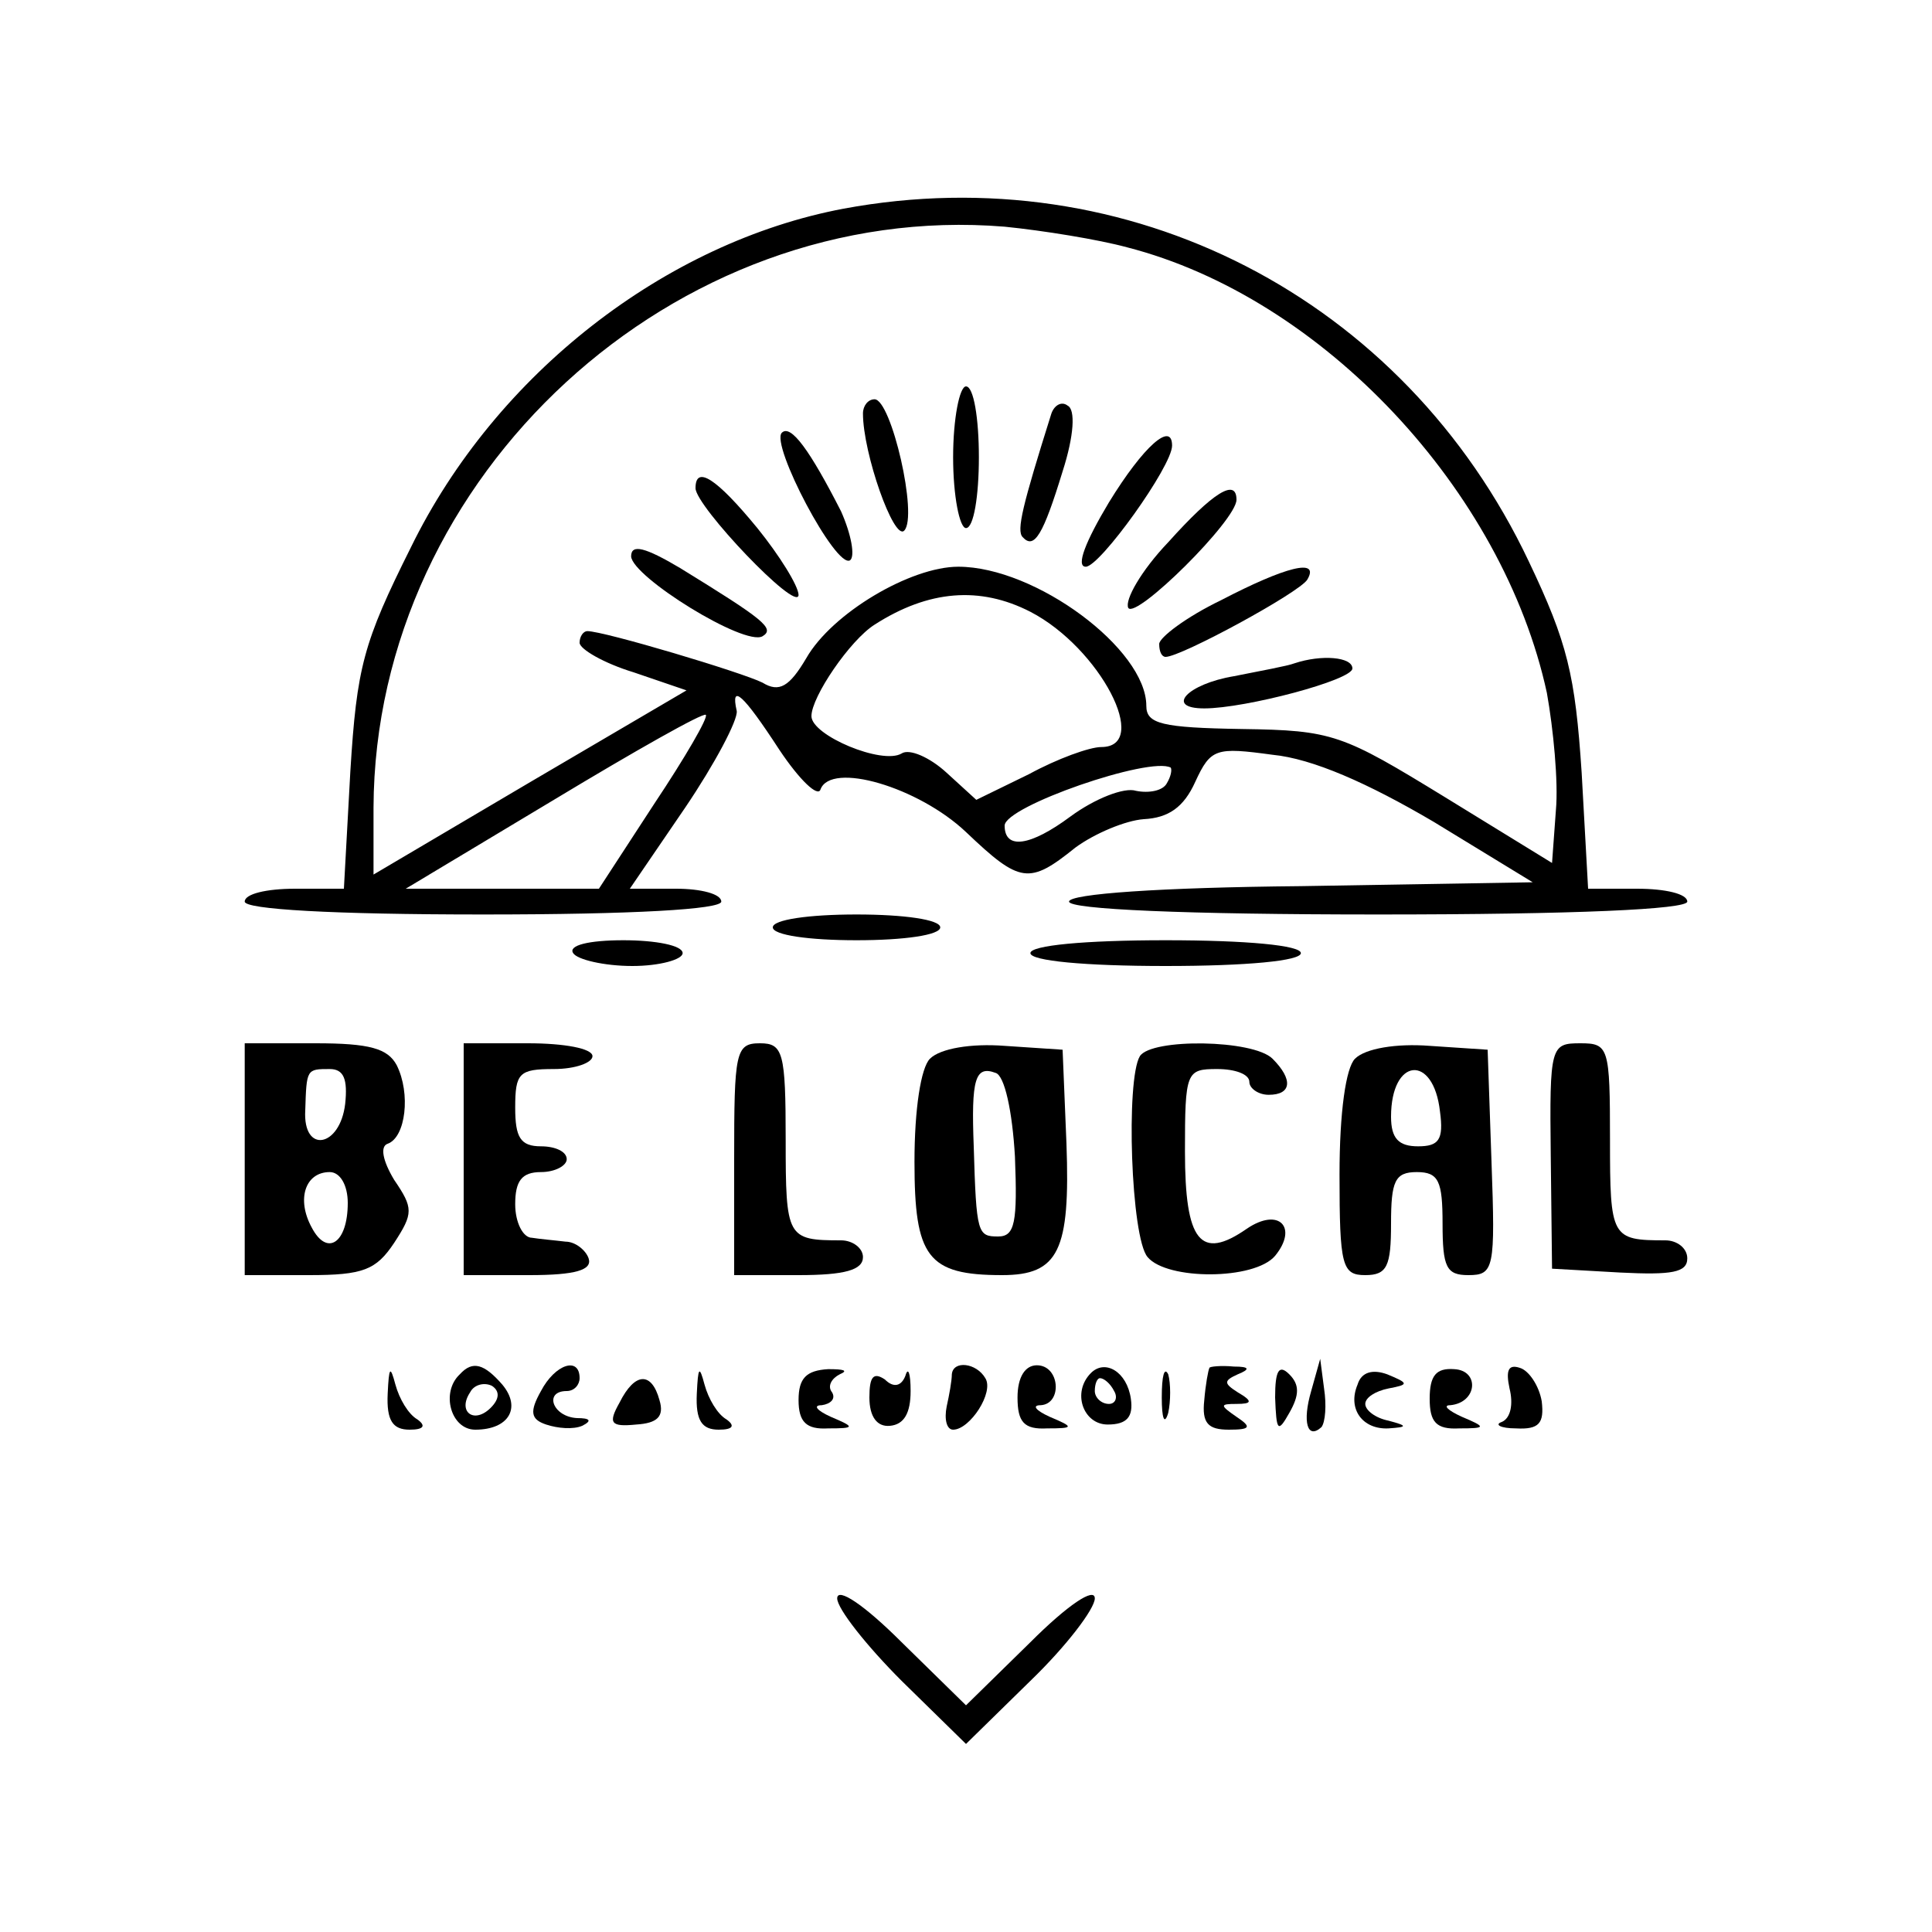
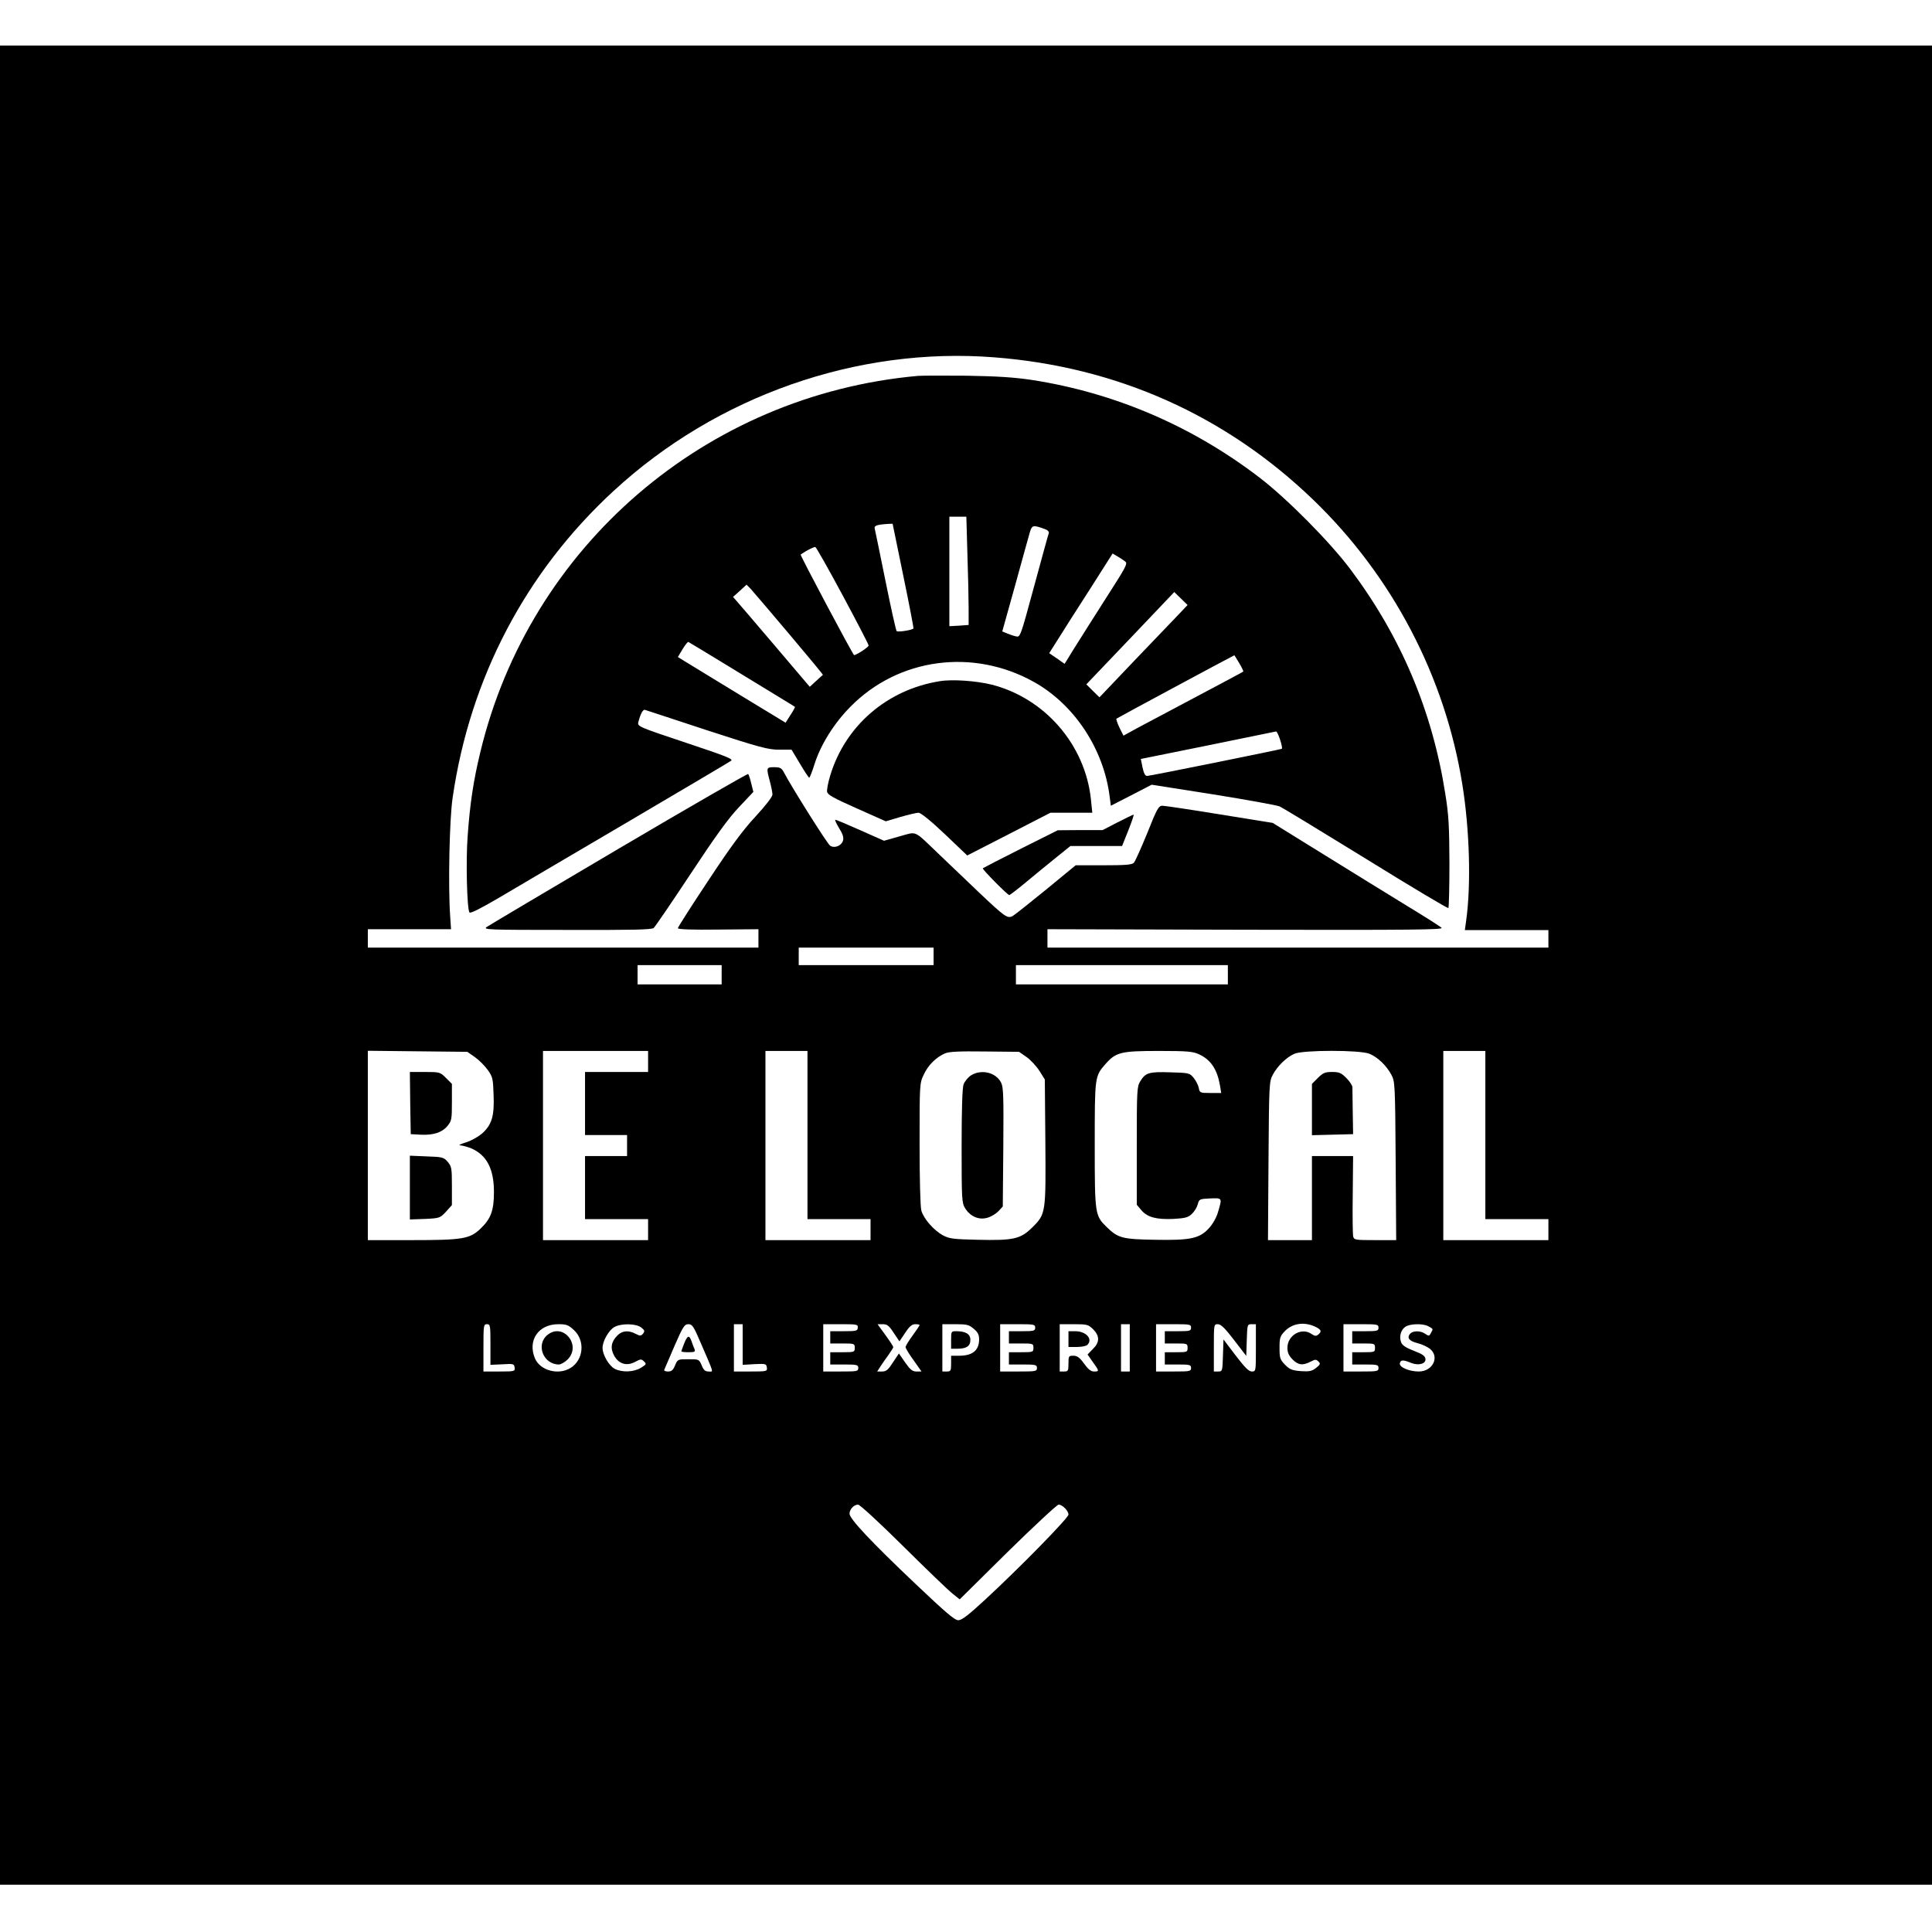
- <svg xmlns="http://www.w3.org/2000/svg" version="1.0" width="150pt" height="150pt" viewBox="0 0 150 150" preserveAspectRatio="xMidYMid meet">
-   <g transform="translate(0,150) scale(0.1,-0.1)" fill="#000000" stroke="none">
-     <path d="M655 1338 c-138 -26 -270 -128 -336 -263 -37 -74 -42 -93 -47 -174 l-5 -91 -38 0 c-22 0 -39 -4 -39 -10 0 -6 68 -10 185 -10 117 0 185 4 185 10 0 6 -16 10 -35 10 l-36 0 43 63 c23 34 41 68 40 75 -5 22 5 13 33 -30 16 -24 30 -37 32 -31 8 22 76 2 113 -33 42 -40 49 -41 85 -12 15 11 39 21 53 22 19 1 31 9 40 29 12 26 16 27 60 21 31 -3 74 -22 125 -52 l77 -47 -180 -3 c-109 -1 -180 -6 -180 -12 0 -6 90 -10 240 -10 153 0 240 4 240 10 0 6 -17 10 -39 10 l-38 0 -5 90 c-5 76 -11 101 -41 164 -97 205 -311 315 -532 274z m220 -30 c152 -39 292 -189 326 -346 5 -28 9 -69 7 -91 l-3 -41 -83 51 c-80 49 -87 52 -158 53 -62 1 -74 4 -74 18 0 44 -86 108 -146 108 -37 0 -98 -36 -118 -71 -13 -22 -21 -27 -34 -19 -16 8 -123 40 -136 40 -3 0 -6 -4 -6 -9 0 -5 19 -16 42 -23 l41 -14 -121 -71 -122 -72 0 52 c1 258 234 472 490 451 30 -3 73 -10 95 -16z m-75 -283 c54 -28 94 -105 55 -105 -9 0 -34 -9 -56 -21 l-41 -20 -23 21 c-13 12 -29 19 -35 15 -15 -9 -70 14 -70 29 0 15 30 59 49 71 42 27 82 30 121 10z m-292 -149 l-43 -66 -75 0 -75 0 115 69 c63 38 116 68 118 66 2 -2 -16 -33 -40 -69z m398 16 c-3 -6 -14 -8 -24 -6 -9 3 -32 -6 -51 -20 -31 -23 -51 -26 -51 -7 0 15 113 54 129 45 1 -2 0 -7 -3 -12z" />
-     <path d="M740 1145 c0 -30 5 -55 10 -55 6 0 10 25 10 55 0 30 -4 55 -10 55 -5 0 -10 -25 -10 -55z" />
-     <path d="M670 1179 c0 -31 24 -99 32 -91 11 11 -10 102 -23 102 -5 0 -9 -5 -9 -11z" />
-     <path d="M816 1178 c-22 -70 -27 -90 -22 -95 9 -10 16 2 31 51 9 28 10 48 4 51 -5 4 -11 0 -13 -7z" />
-     <path d="M607 1164 c-9 -9 42 -106 53 -99 4 3 1 20 -7 38 -24 47 -39 68 -46 61z" />
-     <path d="M861 1110 c-18 -30 -26 -50 -18 -50 11 0 67 78 67 94 0 19 -22 0 -49 -44z" />
-     <path d="M540 1121 c0 -14 79 -97 80 -83 0 7 -15 31 -32 52 -32 39 -48 49 -48 31z" />
-     <path d="M907 1079 c-21 -22 -34 -45 -31 -51 6 -9 84 68 84 84 0 17 -18 6 -53 -33z" />
-     <path d="M490 1068 c1 -16 88 -70 102 -62 10 6 1 13 -64 53 -27 16 -38 19 -38 9z" />
-     <path d="M948 1034 c-27 -13 -48 -29 -48 -34 0 -6 2 -10 5 -10 12 0 104 50 110 60 10 17 -17 10 -67 -16z" />
-     <path d="M1005 985 c-5 -2 -27 -6 -47 -10 -36 -6 -54 -25 -23 -25 32 0 115 22 115 31 0 9 -24 11 -45 4z" />
-     <path d="M600 780 c0 -6 28 -10 65 -10 37 0 65 4 65 10 0 6 -28 10 -65 10 -37 0 -65 -4 -65 -10z" />
-     <path d="M445 760 c3 -5 24 -10 46 -10 21 0 39 5 39 10 0 6 -21 10 -46 10 -27 0 -43 -4 -39 -10z" />
-     <path d="M800 760 c0 -6 42 -10 105 -10 63 0 105 4 105 10 0 6 -42 10 -105 10 -63 0 -105 -4 -105 -10z" />
-     <path d="M190 600 l0 -90 50 0 c42 0 52 4 66 25 15 23 15 27 0 49 -9 15 -11 26 -5 28 14 5 18 39 7 61 -7 13 -21 17 -63 17 l-55 0 0 -90z m78 43 c-4 -34 -33 -39 -31 -5 1 32 1 32 19 32 11 0 14 -8 12 -27z m2 -77 c0 -31 -16 -42 -28 -19 -12 22 -5 43 14 43 8 0 14 -10 14 -24z" />
-     <path d="M360 600 l0 -90 51 0 c36 0 49 4 46 13 -2 6 -10 13 -18 13 -8 1 -20 2 -26 3 -7 0 -13 12 -13 26 0 18 5 25 20 25 11 0 20 5 20 10 0 6 -9 10 -20 10 -16 0 -20 7 -20 30 0 27 3 30 30 30 17 0 30 5 30 10 0 6 -22 10 -50 10 l-50 0 0 -90z" />
-     <path d="M570 600 l0 -90 50 0 c36 0 50 4 50 14 0 7 -8 13 -17 13 -42 0 -43 2 -43 78 0 68 -2 75 -20 75 -19 0 -20 -7 -20 -90z" />
-     <path d="M722 678 c-7 -7 -12 -39 -12 -80 0 -74 10 -88 68 -88 44 0 53 19 50 102 l-3 73 -45 3 c-26 2 -50 -2 -58 -10z m66 -76 c2 -51 0 -62 -13 -62 -16 0 -17 2 -19 70 -2 52 1 63 17 57 7 -2 13 -30 15 -65z" />
-     <path d="M885 680 c-11 -18 -7 -141 6 -156 15 -18 83 -18 99 1 18 22 3 38 -22 21 -36 -25 -48 -10 -48 60 0 62 1 64 25 64 14 0 25 -4 25 -10 0 -5 7 -10 15 -10 18 0 19 12 3 28 -15 15 -94 16 -103 2z" />
-     <path d="M1052 678 c-7 -7 -12 -41 -12 -90 0 -71 2 -78 20 -78 17 0 20 7 20 40 0 33 3 40 20 40 17 0 20 -7 20 -40 0 -34 3 -40 20 -40 20 0 21 5 18 88 l-3 87 -45 3 c-26 2 -50 -2 -58 -10z m66 -41 c3 -22 -1 -27 -17 -27 -15 0 -21 6 -21 23 0 46 33 49 38 4z" />
-     <path d="M1204 603 l1 -88 53 -3 c40 -2 52 0 52 11 0 8 -8 14 -17 14 -42 0 -43 2 -43 78 0 72 -1 75 -23 75 -23 0 -24 -2 -23 -87z" />
-     <path d="M301 418 c-1 -21 4 -28 17 -28 11 0 13 3 6 8 -7 4 -14 16 -17 27 -4 15 -5 14 -6 -7z" />
-     <path d="M357 433 c-15 -14 -7 -43 12 -43 26 0 36 17 21 35 -14 16 -23 19 -33 8z m24 -26 c-13 -13 -26 -3 -16 12 3 6 11 8 17 5 6 -4 6 -10 -1 -17z" />
-     <path d="M420 420 c-9 -16 -8 -22 4 -26 9 -3 21 -4 28 -1 8 4 6 6 -4 6 -19 1 -26 21 -8 21 6 0 10 5 10 10 0 17 -19 11 -30 -10z" />
-     <path d="M541 418 c-1 -21 4 -28 17 -28 11 0 13 3 6 8 -7 4 -14 16 -17 27 -4 15 -5 14 -6 -7z" />
-     <path d="M620 413 c0 -17 6 -23 23 -22 21 0 21 1 2 9 -11 5 -14 9 -7 9 7 1 11 5 8 10 -4 5 0 11 6 14 7 3 3 4 -9 4 -17 -1 -23 -7 -23 -24z" />
-     <path d="M675 415 c0 -15 6 -23 16 -22 11 1 16 10 16 27 0 14 -2 19 -4 12 -3 -8 -9 -10 -16 -3 -9 6 -12 2 -12 -14z" />
-     <path d="M739 433 c0 -5 -2 -16 -4 -25 -2 -10 0 -18 5 -18 13 0 32 29 25 40 -7 12 -25 14 -26 3z" />
-     <path d="M790 415 c0 -19 5 -25 23 -24 21 0 21 1 2 9 -11 5 -14 9 -7 9 17 1 15 31 -3 31 -9 0 -15 -9 -15 -25z" />
-     <path d="M847 434 c-15 -15 -6 -40 13 -40 15 0 20 6 18 20 -3 21 -20 31 -31 20z m18 -14 c3 -5 1 -10 -4 -10 -6 0 -11 5 -11 10 0 6 2 10 4 10 3 0 8 -4 11 -10z" />
-     <path d="M902 415 c0 -16 2 -22 5 -12 2 9 2 23 0 30 -3 6 -5 -1 -5 -18z" />
-     <path d="M939 438 c-1 -2 -3 -13 -4 -25 -2 -18 3 -23 19 -23 17 0 18 2 6 10 -13 9 -13 10 0 10 12 0 13 2 1 9 -11 7 -11 9 0 14 10 4 9 6 -3 6 -10 1 -19 0 -19 -1z" />
-     <path d="M990 415 c1 -26 2 -28 11 -12 8 14 8 22 0 30 -8 8 -11 3 -11 -18z" />
-     <path d="M1018 420 c-7 -24 -3 -38 8 -28 3 4 4 17 2 30 l-3 23 -7 -25z" />
-     <path d="M1054 425 c-8 -19 4 -35 24 -34 15 1 15 2 0 6 -10 2 -18 8 -18 13 0 5 8 10 18 12 16 3 16 4 -1 11 -11 4 -20 2 -23 -8z" />
-     <path d="M1110 414 c0 -18 5 -24 23 -23 21 0 21 1 2 9 -11 5 -15 9 -9 9 21 2 23 27 3 28 -14 1 -19 -5 -19 -23z" />
-     <path d="M1172 422 c3 -12 1 -23 -6 -26 -6 -2 -1 -5 11 -5 18 -1 22 4 20 21 -2 12 -10 24 -17 26 -9 3 -11 -2 -8 -16z" />
-     <path d="M481 411 c-9 -16 -7 -19 13 -17 16 1 22 6 18 19 -6 22 -19 22 -31 -2z" />
-     <path d="M650 259 c0 -8 23 -37 50 -64 l50 -49 50 49 c28 27 50 56 50 64 0 9 -21 -5 -50 -34 l-50 -49 -50 49 c-29 29 -50 43 -50 34z" />
+ <svg xmlns="http://www.w3.org/2000/svg" version="1.0" width="1103pt" height="1103pt" viewBox="0 0 1103 1103" preserveAspectRatio="xMidYMid meet">
+   <g transform="translate(0,1103) scale(0.1,-0.1)" fill="#000000" stroke="none">
+     <path d="M0 5520 l0 -5250 5515 0 5515 0 0 5250 0 5250 -5515 0 -5515 0 0 -5250z m5676 3470 c700 -54 1320 -331 1820 -812 453 -436 755 -1012 853 -1629 41 -254 50 -569 22 -771 l-8 -58 239 0 238 0 0 -50 0 -50 -1430 0 -1430 0 0 53 0 52 1132 -3 c955 -2 1130 0 1118 11 -8 8 -96 64 -195 124 -99 61 -313 192 -475 293 l-294 182 -304 49 c-166 27 -313 49 -326 49 -21 0 -31 -17 -86 -156 -35 -85 -69 -162 -77 -170 -11 -11 -48 -14 -173 -14 l-159 0 -169 -139 c-93 -76 -179 -144 -191 -151 -30 -15 -43 -6 -194 137 -67 64 -167 160 -222 212 -154 147 -126 134 -230 106 l-88 -25 -135 60 c-74 33 -138 60 -143 60 -4 0 5 -21 21 -47 21 -33 28 -55 23 -71 -8 -31 -49 -47 -74 -30 -16 11 -221 336 -265 421 -12 22 -21 27 -54 27 -45 0 -46 -2 -25 -80 8 -30 15 -64 15 -76 0 -13 -38 -62 -96 -125 -72 -77 -142 -172 -270 -366 -96 -144 -174 -267 -174 -272 0 -7 80 -10 230 -8 l230 2 0 -52 0 -53 -1115 0 -1115 0 0 53 0 52 237 0 238 0 -5 75 c-12 173 -4 554 14 675 99 684 418 1291 920 1753 588 542 1389 823 2172 762z m-346 -3420 l0 -50 -385 0 -385 0 0 50 0 50 385 0 385 0 0 -50z m-1210 -105 l0 -55 -240 0 -240 0 0 55 0 55 240 0 240 0 0 -55z m2890 0 l0 -55 -605 0 -605 0 0 55 0 55 605 0 605 0 0 -55z m-4299 -470 c24 -17 57 -50 74 -74 28 -39 30 -50 33 -143 5 -122 -11 -172 -69 -222 -22 -18 -63 -41 -92 -49 -29 -9 -42 -16 -29 -16 12 -1 39 -8 60 -16 90 -38 132 -117 132 -250 0 -105 -17 -152 -75 -208 -62 -60 -102 -67 -392 -67 l-253 0 0 540 0 541 284 -3 284 -3 43 -30z m989 -25 l0 -60 -180 0 -180 0 0 -180 0 -180 120 0 120 0 0 -60 0 -60 -120 0 -120 0 0 -180 0 -180 180 0 180 0 0 -60 0 -60 -300 0 -300 0 0 540 0 540 300 0 300 0 0 -60z m910 -420 l0 -480 180 0 180 0 0 -60 0 -60 -300 0 -300 0 0 540 0 540 120 0 120 0 0 -480z m1251 445 c24 -17 57 -53 74 -80 l30 -48 3 -351 c3 -411 3 -416 -73 -492 -68 -68 -108 -77 -315 -72 -136 3 -160 6 -196 25 -52 28 -111 95 -124 142 -6 21 -10 184 -10 381 0 341 0 346 24 395 24 53 70 99 121 121 22 10 79 13 227 11 l196 -2 43 -30z m984 16 c68 -31 104 -86 120 -178 l7 -43 -61 0 c-60 0 -62 1 -67 29 -3 15 -16 41 -29 57 -23 28 -25 29 -133 32 -122 4 -142 -2 -172 -51 -19 -30 -20 -53 -20 -369 l0 -336 26 -31 c34 -40 84 -54 182 -50 69 4 84 8 106 28 15 14 30 39 34 55 8 30 10 31 70 34 71 3 70 4 46 -77 -8 -30 -30 -69 -51 -92 -54 -60 -107 -71 -311 -67 -184 3 -209 10 -272 71 -69 67 -70 72 -70 470 0 392 0 392 61 462 60 68 88 75 304 75 164 0 196 -3 230 -19z m973 3 c47 -19 97 -67 125 -119 21 -39 22 -51 25 -492 l3 -453 -120 0 c-117 0 -121 1 -126 23 -2 12 -4 120 -2 240 l2 217 -117 0 -118 0 0 -240 0 -240 -125 0 -126 0 3 453 c3 441 4 453 25 492 27 50 78 99 123 119 51 22 375 22 428 0z m662 -464 l0 -480 180 0 180 0 0 -60 0 -60 -300 0 -300 0 0 540 0 540 120 0 120 0 0 -480z m-962 -1099 c26 -14 28 -24 7 -41 -11 -9 -19 -8 -37 4 -57 40 -138 -7 -138 -79 0 -27 8 -44 29 -66 33 -33 58 -36 103 -13 27 14 32 14 45 1 13 -12 11 -17 -14 -37 -23 -18 -37 -21 -86 -18 -49 4 -63 9 -90 36 -29 30 -32 38 -32 97 0 57 3 67 30 95 46 48 118 56 183 21z m-4718 -97 l0 -116 68 3 c63 4 67 3 70 -18 3 -22 1 -23 -87 -23 l-91 0 0 135 c0 128 1 135 20 135 19 0 20 -7 20 -116z m476 83 c66 -60 56 -171 -19 -217 -70 -43 -174 -14 -203 55 -43 103 20 195 134 195 45 0 57 -4 88 -33z m385 14 c20 -16 21 -21 10 -35 -12 -14 -16 -14 -42 -1 -41 22 -77 18 -104 -9 -36 -36 -42 -73 -19 -115 26 -48 72 -62 120 -36 32 17 36 17 51 2 15 -14 13 -17 -18 -36 -41 -25 -108 -27 -149 -6 -33 17 -70 80 -70 120 0 38 36 102 68 119 40 22 124 20 153 -3z m338 -84 c81 -188 75 -167 46 -167 -19 0 -28 8 -39 35 -15 35 -16 35 -76 35 -60 0 -61 0 -76 -35 -11 -27 -20 -35 -40 -35 -14 0 -24 4 -22 9 2 5 28 66 58 135 49 113 58 126 80 126 22 0 30 -12 69 -103z m241 -13 l0 -116 68 4 c63 3 67 2 70 -19 3 -22 1 -23 -92 -23 l-96 0 0 135 0 135 25 0 25 0 0 -116z m657 96 c-1 -18 -8 -20 -79 -20 l-78 0 0 -35 0 -35 70 0 c68 0 70 -1 70 -25 0 -24 -2 -25 -70 -25 l-70 0 0 -35 0 -35 80 0 c73 0 80 -2 80 -20 0 -19 -7 -20 -100 -20 l-100 0 0 135 0 135 99 0 c94 0 100 -1 98 -20z m205 -29 l33 -49 33 49 c24 37 39 49 57 49 14 0 25 -2 25 -5 0 -3 -18 -30 -40 -60 -22 -30 -40 -59 -40 -66 0 -6 20 -40 46 -75 l45 -64 -29 0 c-23 0 -35 10 -64 51 l-36 52 -34 -51 c-27 -42 -38 -52 -62 -52 l-28 0 18 28 c10 15 30 45 46 66 15 21 28 42 28 45 0 4 -20 35 -45 69 l-45 62 30 0 c25 0 35 -8 62 -49z m457 23 c24 -20 31 -34 31 -62 -1 -62 -38 -92 -114 -92 l-46 0 0 -45 c0 -41 -2 -45 -25 -45 l-25 0 0 135 0 135 74 0 c66 0 78 -3 105 -26z m351 6 c0 -18 -7 -20 -75 -20 l-75 0 0 -35 0 -35 70 0 c68 0 70 -1 70 -25 0 -24 -2 -25 -70 -25 l-70 0 0 -35 0 -35 80 0 c73 0 80 -2 80 -20 0 -19 -7 -20 -105 -20 l-105 0 0 135 0 135 100 0 c93 0 100 -1 100 -20z m331 -9 c38 -39 38 -74 -2 -113 l-30 -31 30 -43 c37 -51 38 -54 7 -54 -18 0 -34 13 -57 45 -25 35 -39 45 -61 45 -27 0 -28 -2 -28 -45 0 -41 -2 -45 -25 -45 l-25 0 0 135 0 135 81 0 c76 0 82 -2 110 -29z m209 -106 l0 -135 -25 0 -25 0 0 135 0 135 25 0 25 0 0 -135z m350 115 c0 -18 -7 -20 -75 -20 l-75 0 0 -35 0 -35 65 0 c63 0 65 -1 65 -25 0 -24 -2 -25 -65 -25 l-65 0 0 -35 0 -35 75 0 c68 0 75 -2 75 -20 0 -19 -7 -20 -100 -20 l-100 0 0 135 0 135 100 0 c93 0 100 -1 100 -20z m245 -70 l70 -91 3 91 c3 88 3 90 27 90 l25 0 0 -135 c0 -134 0 -135 -23 -135 -18 0 -40 23 -93 92 l-69 91 -3 -91 c-3 -90 -3 -92 -27 -92 l-25 0 0 135 c0 134 0 135 23 135 17 0 41 -23 92 -90z m825 70 c0 -18 -7 -20 -75 -20 l-75 0 0 -35 0 -35 65 0 c63 0 65 -1 65 -25 0 -24 -2 -25 -65 -25 l-65 0 0 -35 0 -35 75 0 c68 0 75 -2 75 -20 0 -19 -7 -20 -100 -20 l-100 0 0 135 0 135 100 0 c93 0 100 -1 100 -20z m283 9 c30 -16 30 -15 17 -38 -10 -20 -13 -20 -33 -6 -27 19 -71 19 -87 0 -19 -23 -5 -41 42 -53 25 -6 57 -21 71 -32 58 -46 17 -130 -63 -130 -56 0 -113 25 -108 47 4 20 19 21 64 2 43 -17 86 -5 82 23 -2 17 -18 28 -66 46 -46 18 -66 31 -73 49 -12 32 -2 70 24 88 25 18 99 20 130 4z m-2995 -1258 c132 -131 259 -253 281 -270 l40 -32 274 271 c151 148 282 270 291 270 21 0 56 -35 56 -57 0 -19 -280 -305 -474 -484 -97 -90 -135 -119 -155 -119 -21 0 -73 45 -246 209 -249 236 -375 370 -375 399 0 25 25 52 49 52 10 0 126 -107 259 -239z" />
+     <path d="M5240 8884 c-1212 -109 -2216 -973 -2498 -2149 -39 -161 -59 -293 -72 -477 -11 -140 -4 -415 10 -437 4 -8 60 20 166 82 87 52 418 246 734 432 316 186 583 344 593 351 16 10 -21 25 -258 104 -267 89 -276 93 -271 116 13 50 27 76 39 71 6 -2 166 -54 353 -116 304 -99 350 -111 412 -111 l71 0 48 -80 c26 -44 50 -80 53 -80 3 0 17 35 30 77 35 111 111 233 205 328 274 279 701 336 1049 141 230 -129 397 -382 431 -653 l7 -53 117 60 116 60 350 -55 c193 -31 364 -62 381 -69 17 -8 239 -143 494 -300 255 -158 466 -284 469 -280 3 3 6 119 6 257 -1 213 -4 274 -24 397 -74 472 -253 895 -540 1278 -118 158 -363 405 -521 526 -384 294 -827 484 -1300 557 -101 15 -195 21 -370 24 -129 1 -255 1 -280 -1z m283 -1016 c4 -116 7 -255 7 -309 l0 -97 -55 -4 -55 -3 0 313 0 312 48 0 49 0 6 -212z m-366 -125 c34 -164 60 -300 58 -301 -9 -10 -89 -22 -96 -15 -4 4 -33 134 -64 288 -31 154 -59 288 -61 297 -5 17 12 23 77 27 l25 1 61 -297z m812 265 c12 -4 21 -14 19 -21 -3 -6 -40 -143 -84 -304 -79 -291 -79 -292 -104 -286 -14 3 -37 11 -51 17 l-27 11 74 265 c40 146 78 282 84 303 12 40 19 41 89 15z m-1157 -379 c81 -151 147 -278 147 -284 1 -9 -69 -55 -83 -55 -6 0 -309 570 -305 574 31 22 76 45 84 43 5 -2 76 -127 157 -278z m1611 196 c17 -12 8 -28 -116 -221 -73 -115 -155 -244 -181 -286 l-48 -78 -44 31 -44 30 52 82 c28 45 109 173 181 284 l129 203 27 -16 c14 -8 34 -21 44 -29z m-1919 -413 c109 -129 196 -234 194 -235 -2 -1 -19 -17 -39 -35 l-36 -33 -198 233 c-109 128 -207 243 -219 256 l-21 24 39 35 38 35 23 -23 c12 -13 111 -129 219 -257z m2223 108 c-29 -30 -143 -149 -252 -263 l-198 -208 -38 37 -37 37 251 263 251 264 38 -37 38 -37 -53 -56z m-2582 -285 c116 -71 251 -153 300 -183 50 -30 91 -56 93 -57 2 -2 -9 -23 -25 -47 l-28 -44 -260 158 c-143 87 -281 171 -308 188 l-47 29 27 45 c15 25 30 43 33 41 3 -1 100 -60 215 -130z m2930 9 c15 -25 25 -47 23 -48 -1 -2 -120 -65 -263 -141 -143 -76 -296 -157 -341 -181 l-80 -44 -23 46 c-12 26 -20 49 -17 51 4 4 631 341 673 362 0 1 13 -20 28 -45z m243 -489 c-6 -4 -753 -155 -769 -155 -11 0 -19 15 -26 48 l-10 49 381 77 c210 43 386 79 391 80 9 3 41 -93 33 -99z" />
+     <path d="M5365 7141 c-300 -48 -539 -254 -625 -538 -12 -39 -20 -81 -18 -93 2 -17 36 -36 169 -95 l166 -74 84 25 c45 13 92 24 103 24 13 0 72 -48 150 -122 l128 -122 238 122 237 122 120 0 119 0 -8 78 c-33 310 -262 575 -565 653 -89 22 -225 32 -298 20z" />
+     <path d="M3534 6186 c-402 -237 -742 -439 -755 -448 -23 -16 4 -17 456 -17 374 -1 484 1 497 11 8 7 103 146 210 308 142 215 217 319 277 382 l82 87 -12 48 c-6 26 -14 51 -18 54 -3 3 -335 -188 -737 -425z" />
+     <path d="M6380 6335 l-85 -44 -128 0 -128 -1 -212 -106 c-117 -59 -214 -109 -216 -111 -6 -4 141 -153 151 -153 4 0 47 33 95 73 48 40 125 103 171 140 l83 67 148 0 147 0 36 90 c20 50 33 90 30 89 -4 0 -45 -20 -92 -44z" />
+     <path d="M2342 4733 l3 -178 55 -3 c73 -4 123 12 154 49 24 29 26 37 26 136 l0 105 -34 34 c-33 33 -35 34 -120 34 l-86 0 2 -177z" />
+     <path d="M2340 4250 l0 -182 86 3 c84 4 86 5 120 41 l34 38 0 109 c0 102 -2 112 -24 138 -23 26 -29 28 -120 31 l-96 4 0 -182z" />
+     <path d="M5544 4891 c-17 -11 -36 -34 -43 -52 -7 -21 -11 -140 -11 -353 0 -303 1 -323 20 -354 29 -47 79 -69 128 -54 21 6 49 23 63 38 l24 26 3 339 c2 290 1 343 -13 369 -30 58 -112 77 -171 41z" />
+     <path d="M7524 4876 l-34 -34 0 -146 0 -147 117 3 118 3 -2 125 c-1 69 -2 133 -2 144 -1 10 -16 33 -35 52 -29 29 -41 34 -81 34 -40 0 -52 -5 -81 -34z" />
+     <path d="M3127 3410 c-70 -55 -26 -170 64 -170 11 0 34 13 50 29 80 81 -25 211 -114 141z" />
+     <path d="M3906 3360 c-9 -22 -16 -43 -16 -45 0 -3 18 -5 41 -5 35 0 40 3 34 18 -4 9 -12 29 -17 45 -14 37 -23 34 -42 -13z" />
+     <path d="M5430 3380 l0 -50 36 0 c52 0 74 15 74 51 0 33 -27 49 -81 49 -28 0 -29 -1 -29 -50z" />
+     <path d="M6100 3385 l0 -45 48 0 c26 0 53 5 60 12 33 33 -7 78 -70 78 l-38 0 0 -45z" />
  </g>
</svg>
